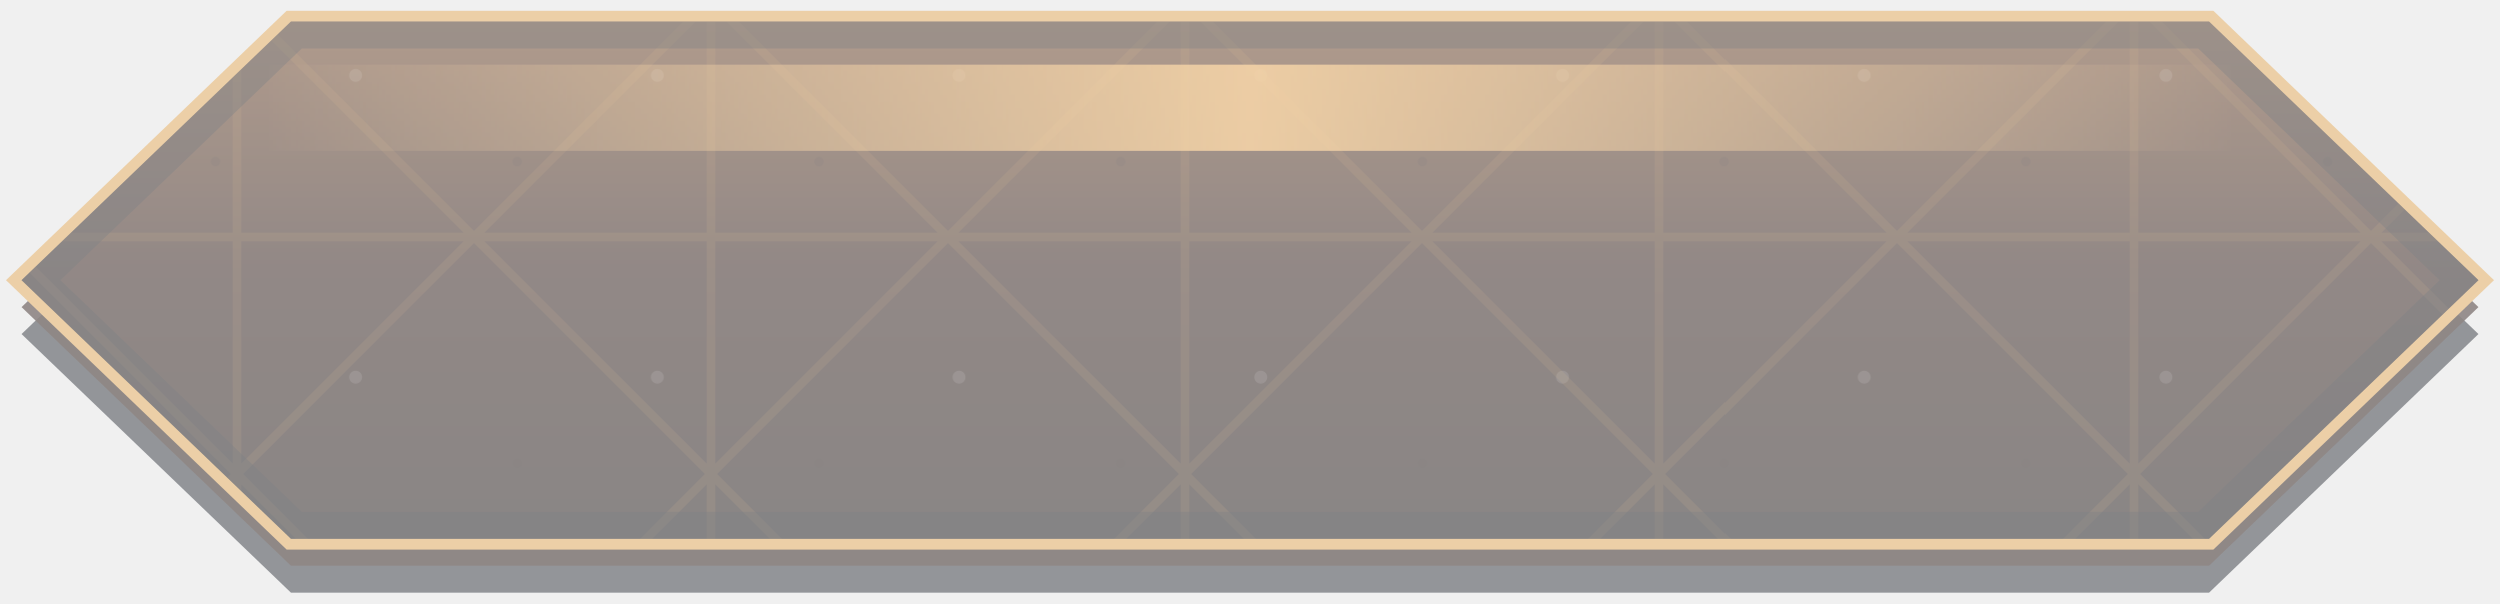
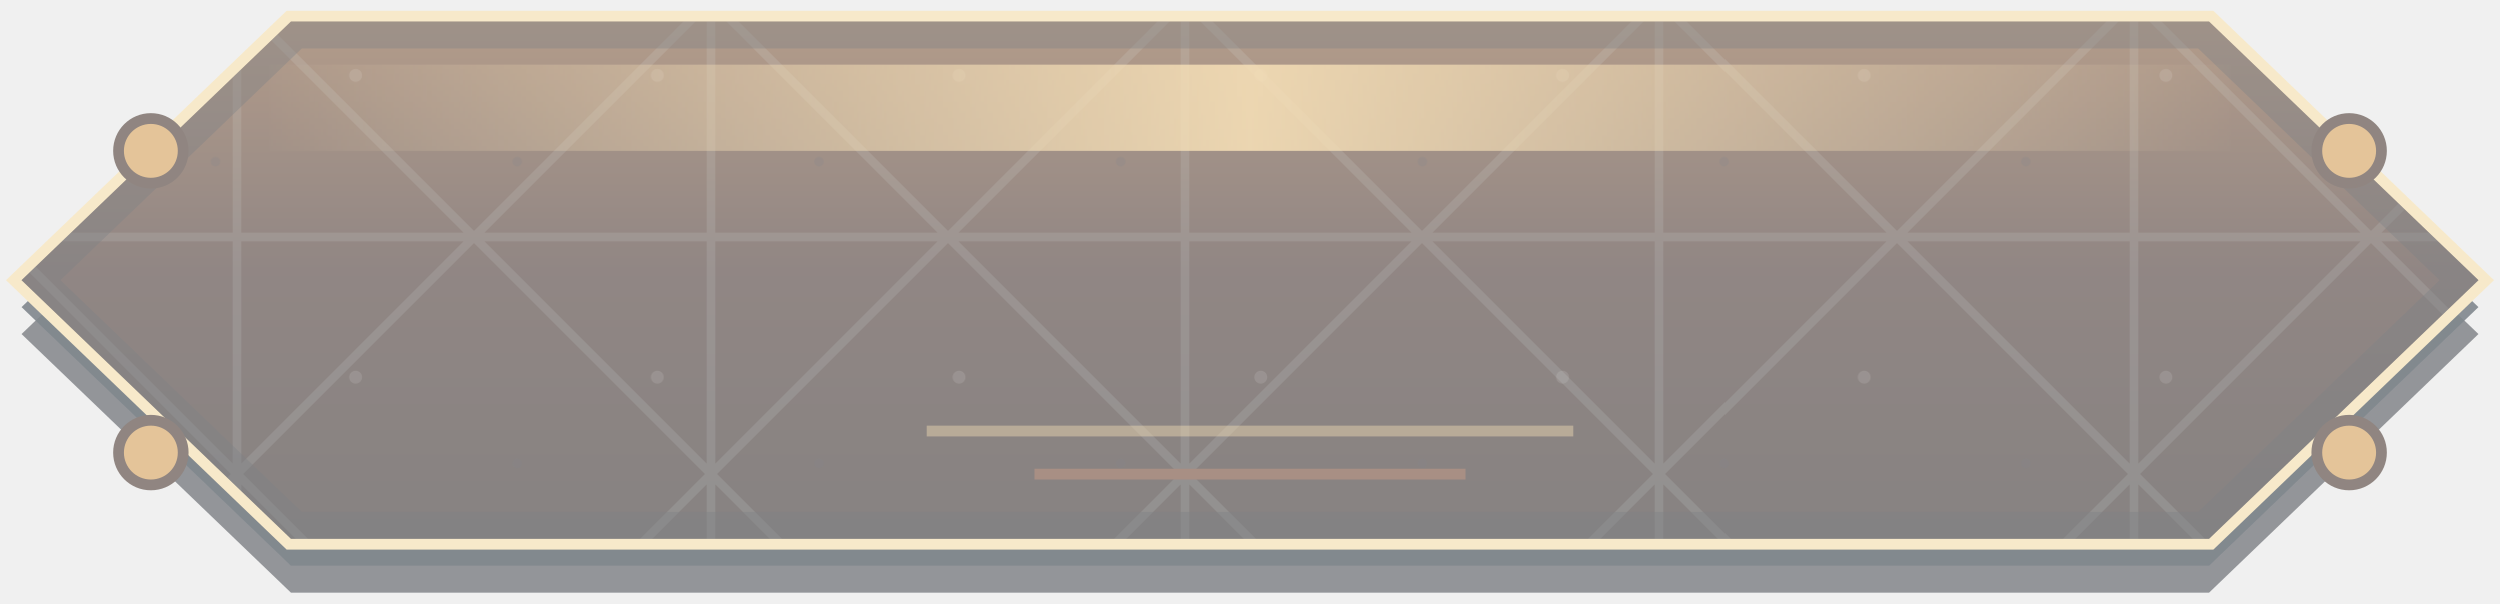
- <svg xmlns="http://www.w3.org/2000/svg" width="464" height="112" viewBox="0 0 232 56" role="img" aria-label="M7 secondary-hex-button disabled" data-style="m10-volcanic-forge-0.1.0" data-geometry-shape="wide-hexagon" data-corner-radius="2" data-end-cap-depth="25">
+ <svg xmlns="http://www.w3.org/2000/svg" width="464" height="112" viewBox="0 0 232 56" role="img" aria-label="M7 secondary-hex-button disabled" data-style="m10-volcanic-forge-0.2.0" data-geometry-shape="wide-hexagon" data-corner-radius="2" data-end-cap-depth="25">
  <defs>
-     <linearGradient id="m7-secondary-hex-button-disabled-232-56-50-plate" x1="0" y1="0" x2="0" y2="1">
-       <stop offset="0" stop-color="#6B3E20" />
-       <stop offset=".48" stop-color="#2B1712" />
-       <stop offset="1" stop-color="#1A1110" />
+     <linearGradient id="m10-secondary-hex-button-232x56-disabled-plate" x1="0" y1="0" x2="0" y2="1">
+       <stop offset="0" stop-color="#70401C" />
+       <stop offset=".48" stop-color="#29130E" />
+       <stop offset="1" stop-color="#140B09" />
    </linearGradient>
-     <linearGradient id="m7-secondary-hex-button-disabled-232-56-50-primary" x1="0" y1="0" x2="0" y2="1">
-       <stop offset="0" stop-color="#FFD27A" />
-       <stop offset=".45" stop-color="#FF5B1A" />
-       <stop offset="1" stop-color="#8A3518" />
+     <linearGradient id="m10-secondary-hex-button-232x56-disabled-primary" x1="0" y1="0" x2="0" y2="1">
+       <stop offset="0" stop-color="#FFF0C5" />
+       <stop offset=".45" stop-color="#FF6A1F" />
+       <stop offset="1" stop-color="#B34216" />
    </linearGradient>
-     <linearGradient id="m7-secondary-hex-button-disabled-232-56-50-energy" x1="0" y1="0" x2="1" y2="0">
-       <stop offset="0" stop-color="#FFB95A" stop-opacity="0" />
-       <stop offset=".5" stop-color="#FFB95A" stop-opacity=".86" />
-       <stop offset="1" stop-color="#FFB95A" stop-opacity="0" />
+     <linearGradient id="m10-secondary-hex-button-232x56-disabled-energy" x1="0" y1="0" x2="1" y2="0">
+       <stop offset="0" stop-color="#FFD07A" stop-opacity="0" />
+       <stop offset=".5" stop-color="#FFD07A" stop-opacity=".86" />
+       <stop offset="1" stop-color="#FFD07A" stop-opacity="0" />
    </linearGradient>
-     <pattern id="m7-secondary-hex-button-disabled-232-56-50-grain" width="28" height="28" patternUnits="userSpaceOnUse">
+     <pattern id="m10-secondary-hex-button-232x56-disabled-grain" width="28" height="28" patternUnits="userSpaceOnUse">
      <circle cx="5" cy="7" r=".6" fill="#FFFFFF" fill-opacity=".12" />
-       <circle cx="20" cy="15" r=".45" fill="#180A08" fill-opacity=".2" />
+       <circle cx="20" cy="15" r=".45" fill="#061321" fill-opacity=".2" />
    </pattern>
-     <pattern id="m7-secondary-hex-button-disabled-232-56-50-plate-pattern" width="44" height="44" patternUnits="userSpaceOnUse">
-       <path d="M0 22H44M22 0V44M0 22L22 0 44 22 22 44Z" fill="none" stroke="#D7943A" stroke-opacity=".12" stroke-width=".8" />
+     <pattern id="m10-secondary-hex-button-232x56-disabled-plate-pattern" width="44" height="44" patternUnits="userSpaceOnUse">
+       <path d="M0 22H44M22 0V44M0 22L22 0 44 22 22 44Z" fill="none" stroke="#D8FBFF" stroke-opacity=".12" stroke-width=".8" />
    </pattern>
-     <mask id="m7-secondary-hex-button-disabled-232-56-50-mask">
+     <mask id="m10-secondary-hex-button-232x56-disabled-mask">
      <path d="M27 2H205L230 26L205 50H27L2 26Z" fill="white" />
    </mask>
  </defs>
  <g opacity="0.48">
-     <g id="m7-secondary-hex-button-disabled-232-56-50-outer-shadow" data-layer="outer-shadow" transform="translate(0 5)">
+     <g id="m10-secondary-hex-button-232x56-disabled-outer-shadow" data-layer="outer-shadow" transform="translate(0 5)">
      <path d="M27 2H205L230 26L205 50H27L2 26Z" fill="#020812" opacity=".82" />
    </g>
-     <g id="m7-secondary-hex-button-disabled-232-56-50-connected-depth" data-layer="connected-depth" transform="translate(0 2.5)">
-       <path d="M27 2H205L230 26L205 50H27L2 26Z" fill="#26130F" opacity=".9" />
+     <g id="m10-secondary-hex-button-232x56-disabled-connected-depth" data-layer="connected-depth" transform="translate(0 2.5)">
+       <path d="M27 2H205L230 26L205 50H27L2 26Z" fill="#071522" opacity=".9" />
    </g>
-     <g id="m7-secondary-hex-button-disabled-232-56-50-outer-frame" data-layer="outer-frame">
-       <path d="M27 2H205L230 26L205 50H27L2 26Z" fill="#211411" stroke="#E7AC58" stroke-width="2" stroke-linejoin="miter" />
+     <g id="m10-secondary-hex-button-232x56-disabled-outer-frame" data-layer="outer-frame">
+       <path d="M27 2H205L230 26L205 50H27L2 26Z" fill="#071421" stroke="#FFE2A0" stroke-width="2" stroke-linejoin="miter" />
    </g>
-     <g id="m7-secondary-hex-button-disabled-232-56-50-inner-plate-fill" data-layer="inner-plate-fill">
-       <path d="M27 2H205L230 26L205 50H27L2 26Z" fill="url(#m7-secondary-hex-button-disabled-232-56-50-plate)" />
+     <g id="m10-secondary-hex-button-232x56-disabled-inner-plate-fill" data-layer="inner-plate-fill">
+       <path d="M27 2H205L230 26L205 50H27L2 26Z" fill="url(#m10-secondary-hex-button-232x56-disabled-plate)" />
    </g>
-     <g id="m7-secondary-hex-button-disabled-232-56-50-surface-grain" data-layer="surface-grain" data-material-source="m8-ice-grain" mask="url(#m7-secondary-hex-button-disabled-232-56-50-mask)">
-       <rect width="232" height="56" fill="url(#m7-secondary-hex-button-disabled-232-56-50-grain)" />
+     <g id="m10-secondary-hex-button-232x56-disabled-surface-grain" data-layer="surface-grain" data-material-source="m8-ice-grain" mask="url(#m10-secondary-hex-button-232x56-disabled-mask)">
+       <rect width="232" height="56" fill="url(#m10-secondary-hex-button-232x56-disabled-grain)" />
    </g>
-     <g id="m7-secondary-hex-button-disabled-232-56-50-surface-pattern" data-layer="surface-pattern" data-material-source="m8-crystal-facet-pattern" mask="url(#m7-secondary-hex-button-disabled-232-56-50-mask)">
-       <rect width="232" height="56" fill="url(#m7-secondary-hex-button-disabled-232-56-50-plate-pattern)" />
+     <g id="m10-secondary-hex-button-232x56-disabled-surface-pattern" data-layer="surface-pattern" data-material-source="m8-crystal-facet-pattern" mask="url(#m10-secondary-hex-button-232x56-disabled-mask)">
+       <rect width="232" height="56" fill="url(#m10-secondary-hex-button-232x56-disabled-plate-pattern)" />
    </g>
-     <g id="m7-secondary-hex-button-disabled-232-56-50-side-bevel-shade" data-layer="side-bevel-shade" mask="url(#m7-secondary-hex-button-disabled-232-56-50-mask)">
+     <g id="m10-secondary-hex-button-232x56-disabled-side-bevel-shade" data-layer="side-bevel-shade" mask="url(#m10-secondary-hex-button-232x56-disabled-mask)">
      <path d="M27 2H205L230 26L205 50H27L2 26Z" fill="none" stroke="#020812" stroke-opacity=".38" stroke-width="5" />
    </g>
-     <g id="m7-secondary-hex-button-disabled-232-56-50-top-bevel-highlight" data-layer="top-bevel-highlight" mask="url(#m7-secondary-hex-button-disabled-232-56-50-mask)">
+     <g id="m10-secondary-hex-button-232x56-disabled-top-bevel-highlight" data-layer="top-bevel-highlight" mask="url(#m10-secondary-hex-button-232x56-disabled-mask)">
      <path d="M35 8H197" stroke="#FFFFFF" stroke-opacity=".55" stroke-width="3" stroke-linecap="square" />
    </g>
-     <g id="m7-secondary-hex-button-disabled-232-56-50-cold-edge-accent" data-layer="cold-edge-accent" data-material-source="m8-cold-edge-accent" mask="url(#m7-secondary-hex-button-disabled-232-56-50-mask)">
-       <rect x="25" y="6" width="182" height="8" fill="url(#m7-secondary-hex-button-disabled-232-56-50-energy)" />
+     <g id="m10-secondary-hex-button-232x56-disabled-cold-edge-accent" data-layer="cold-edge-accent" data-material-source="m8-cold-edge-accent" mask="url(#m10-secondary-hex-button-232x56-disabled-mask)">
+       <rect x="25" y="6" width="182" height="8" fill="url(#m10-secondary-hex-button-232x56-disabled-energy)" />
    </g>
-     <g id="m7-secondary-hex-button-disabled-232-56-50-ornament-decal" data-layer="ornament-decal" data-material-source="m7-ornament-marks" mask="url(#m7-secondary-hex-button-disabled-232-56-50-mask)">
-       <path d="M33 43h16M183 43h16" stroke="#FFD27A" stroke-opacity=".5" stroke-width="2" />
+     <g id="m10-secondary-hex-button-232x56-disabled-ornament-decal" data-layer="ornament-decal" data-material-source="m7-ornament-marks" mask="url(#m10-secondary-hex-button-232x56-disabled-mask)">
+       <path d="M33 43h16M183 43h16" stroke="#E6FCFF" stroke-opacity=".5" stroke-width="2" />
    </g>
-     <g id="m7-secondary-hex-button-disabled-232-56-50-content" data-layer="content" data-slot="editable-secondary-hex-button-content" data-safe-x="39" data-safe-y="8" data-safe-width="154" data-safe-height="38" />
+     <g id="m10-secondary-hex-button-forged-rivets" data-layer="forge-ornament" data-ornament="rivet-rune" fill="#D7943A" stroke="#271108" stroke-width="1">
+       <circle cx="14" cy="14" r="3" />
+       <circle cx="218" cy="14" r="3" />
+       <circle cx="14" cy="42" r="3" />
+       <circle cx="218" cy="42" r="3" />
+     </g>
+     <g id="m10-secondary-hex-button-engraved-typography" data-layer="forge-typography" data-typography-preset="m10-engraved-gold-action">
+       <path d="M86 40h60" stroke="#FFD27A" stroke-opacity=".42" />
+       <path d="M96 44h40" stroke="#5A250F" />
+     </g>
+     <g id="m10-secondary-hex-button-content" data-layer="content" data-slot="editable-secondary-hex-button-content" data-safe-x="39" data-safe-y="8" data-safe-width="154" data-safe-height="38" />
  </g>
</svg>
